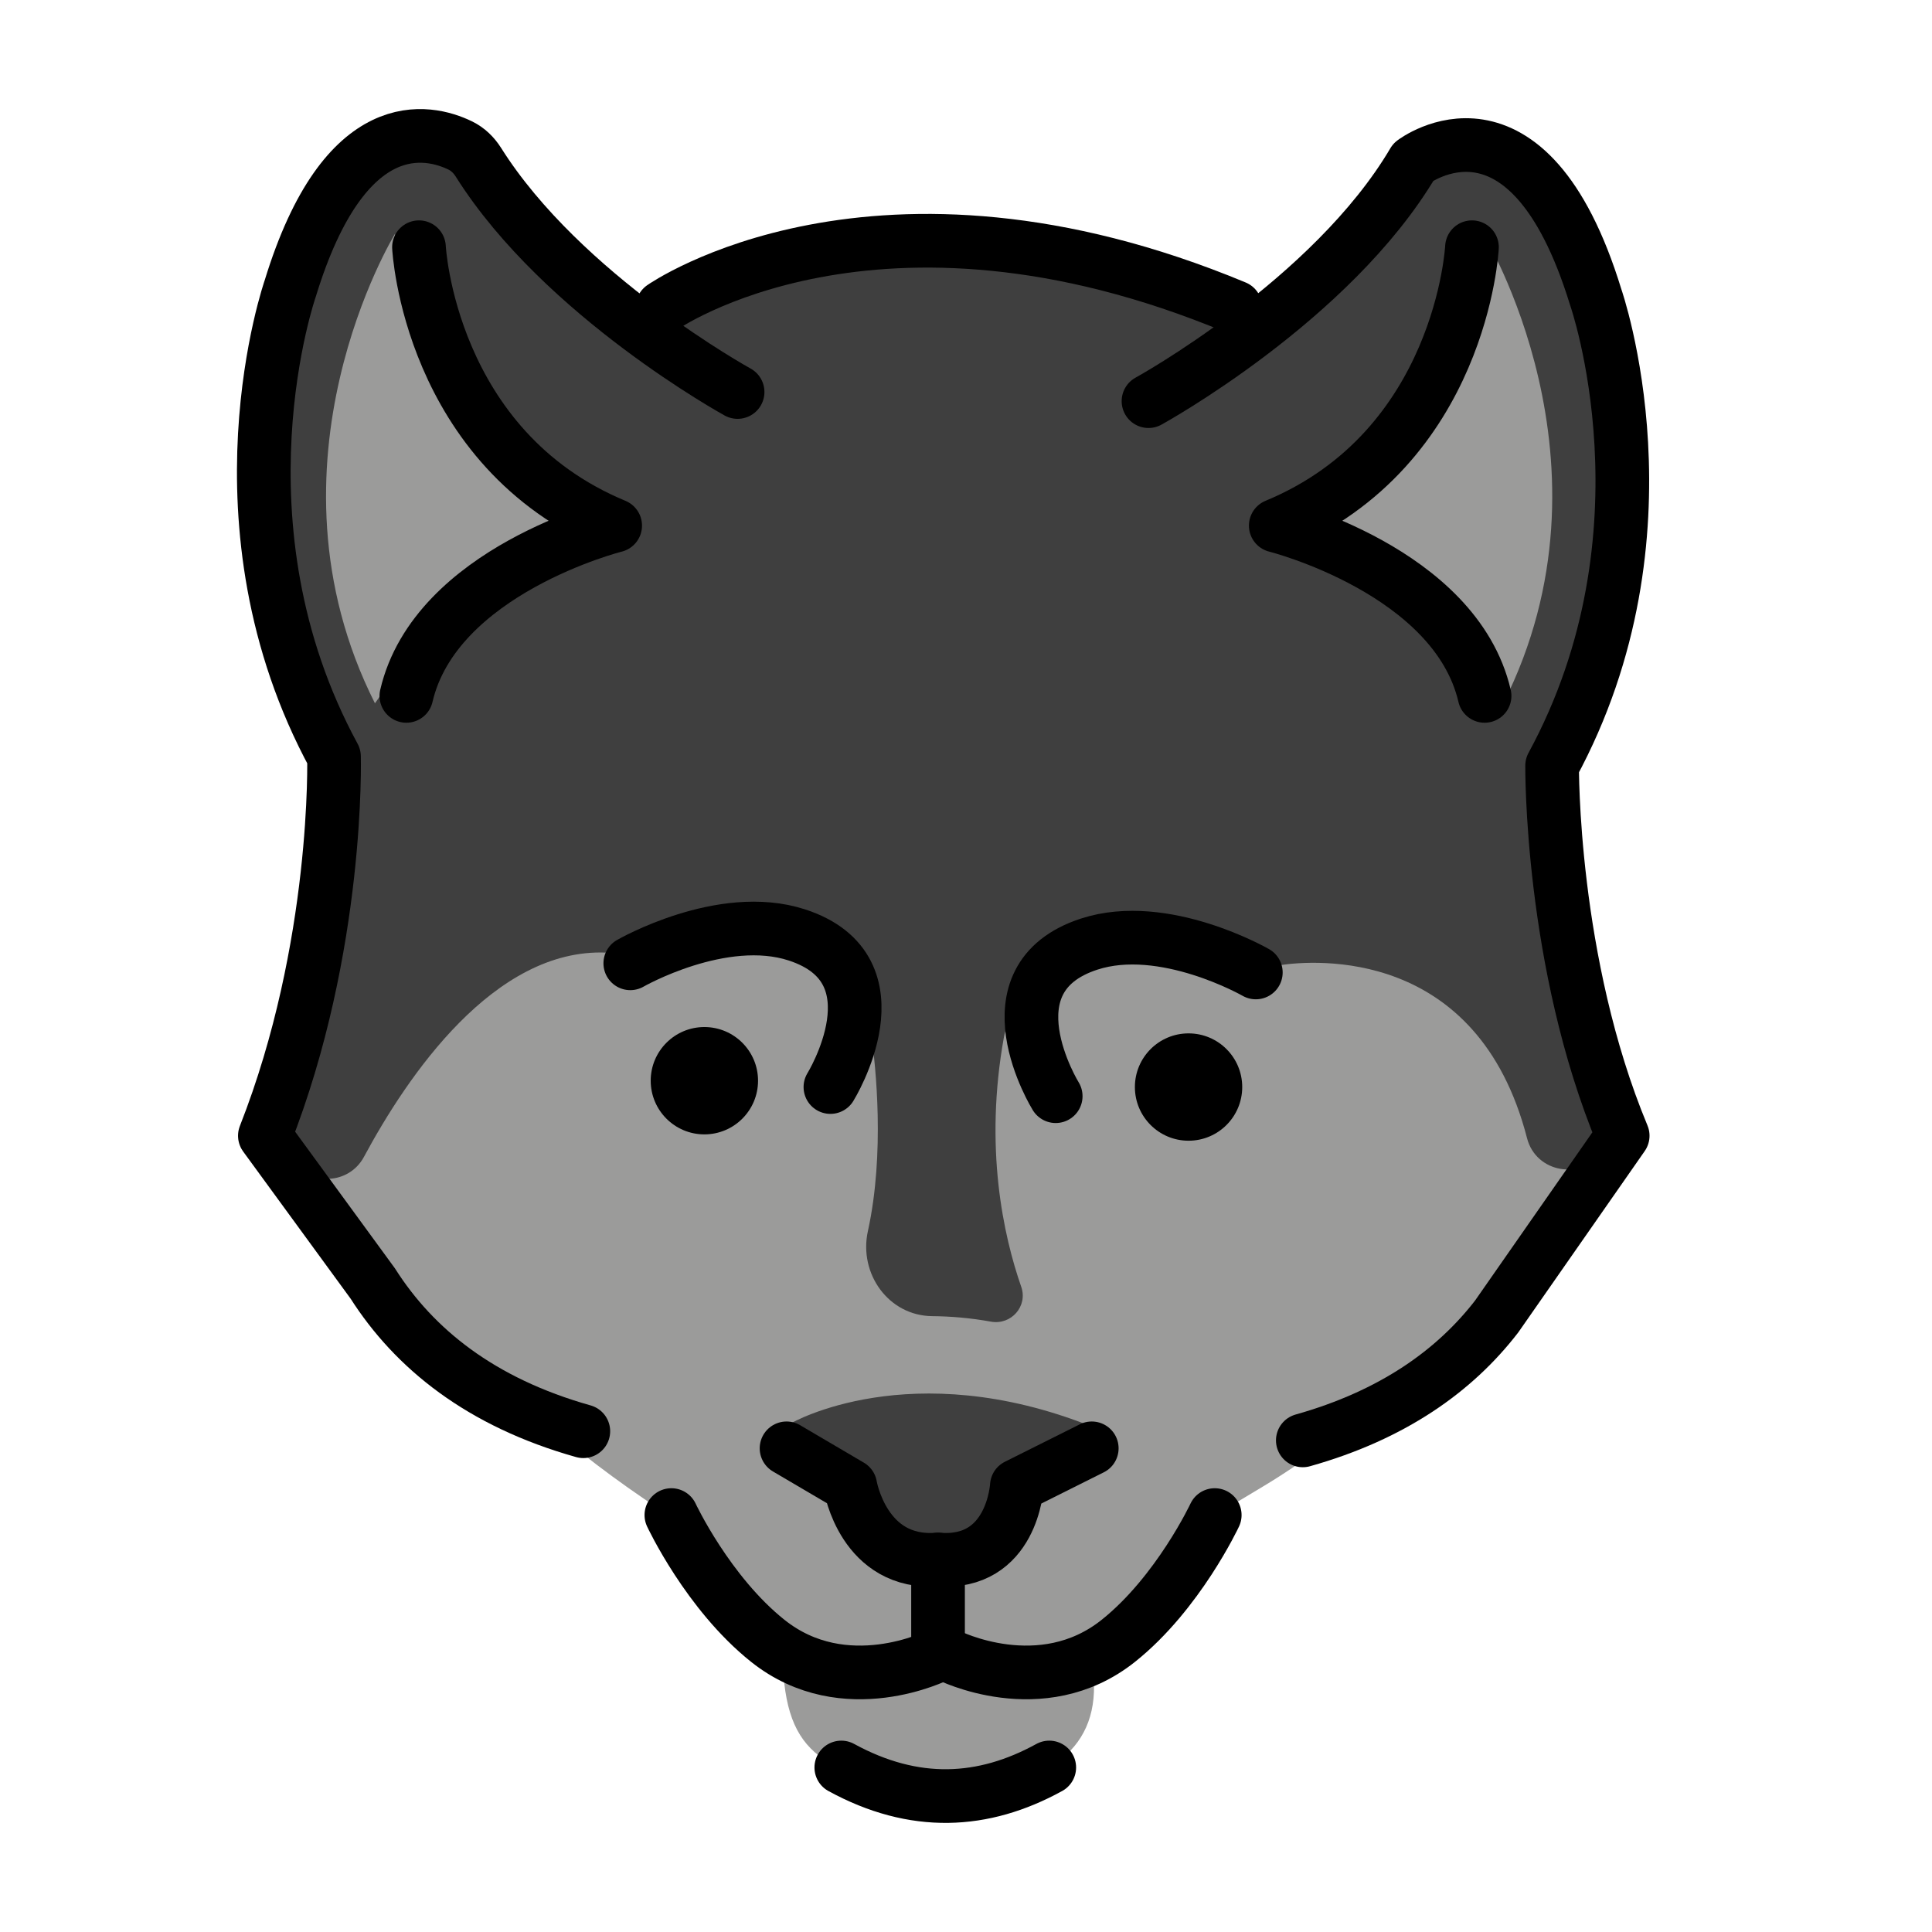
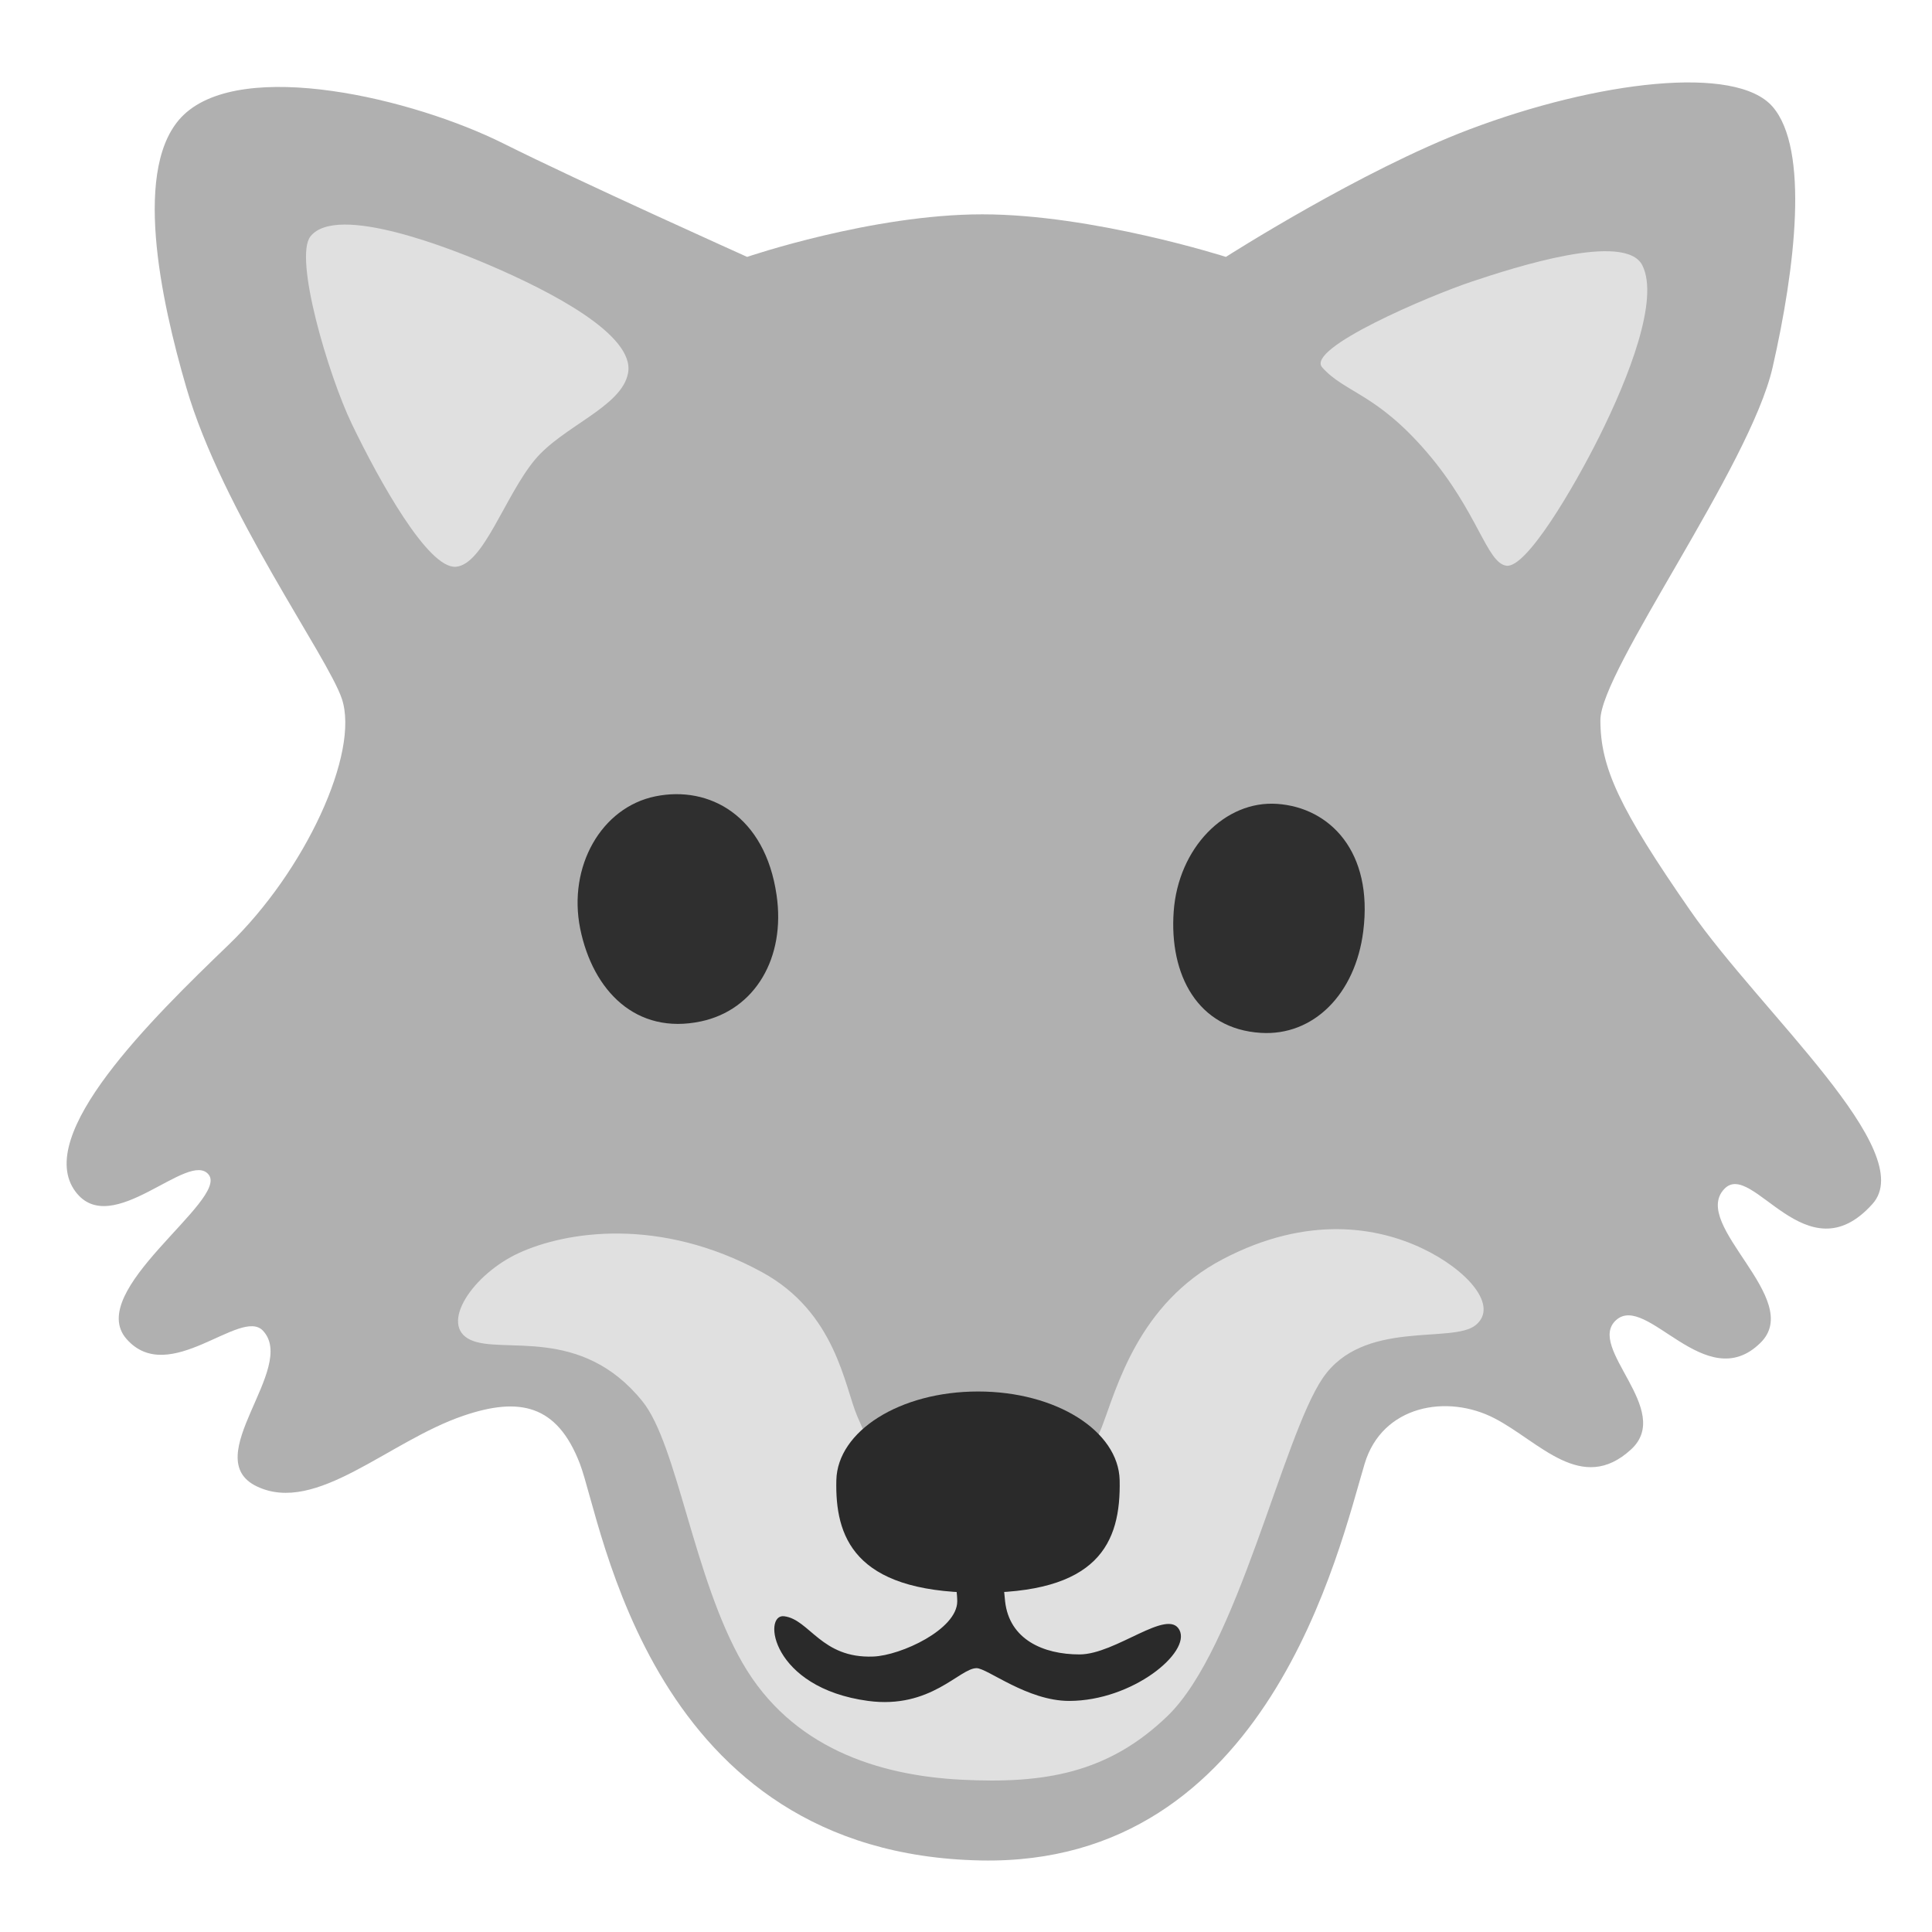
- <svg xmlns="http://www.w3.org/2000/svg" id="emoji" viewBox="0 0 72 72">
-   <g id="color">
-     <path fill="#9b9b9a" d="m53.213,6.21l-6.25,6s-5.875-3.125-12-3.125-10.75,3-10.75,3l-7.183-3.857-2.703-.645-1.451,2.096-1.532,6.933s-.852,7.723,1.774,9.598-2.41,15.598-2.41,15.598l3.636,5.818,5.083,4.621c1.438,1.308,2.966,2.514,4.573,3.609l.338.23s3.333,7.583,10.994,5.596c0,0,5.756,3.487,10.381-5.471l1.346-.808c.768-.461,1.512-.963,2.227-1.503l4.678-3.536,6.124-8.028s-3.366-10.406-2.616-13.906,2.866-9.391,2.616-11.141-1.375-8.453-1.375-8.453c0,0-1.875-4.75-5.5-2.625Z" />
-     <path fill="#3f3f3f" d="m10.898,43.242c.657.975,2.11.906,2.666-.13,1.618-3.012,4.85-7.782,9.024-7.611l6.724-.369c.535-.029,1.048.218,1.359.655l1.536,2.161c.145.204.239.435.273.683.151,1.089.504,4.335-.136,7.248-.349,1.589.771,3.155,2.397,3.17.679.006,1.415.065,2.188.205.754.136,1.382-.574,1.13-1.297-.661-1.898-1.393-5.188-.642-9.329.054-.297.199-.576.406-.796l1.942-2.059c.312-.331.752-.509,1.205-.489l2.941.131c.063.003.125.009.187.02l3.152.525c.16.027.315.029.475.005,1.237-.181,7.342-.69,9.184,6.454.334,1.294,2.043,1.585,2.795.481h0c.245-.36.329-.806.231-1.23l-2.598-11.245c-.055-.238-.053-.485.005-.723l.642-2.625,1.97-8.081c.051-.209.058-.426.021-.638l-1.233-7.061c-.019-.108-.049-.214-.09-.316l-1.23-3.048c-.05-.124-.111-.246-.19-.354-.607-.831-1.551-1.357-2.584-1.433l-1.189-.087c-.495-.036-.978.165-1.301.543l-3.654,4.274c-.164.192-.372.341-.607.435l-.767.307c-.35.14-.739.149-1.095.024l-4.502-1.572c-.13-.045-.265-.073-.403-.083l-8.73-.629c-.207-.015-.414.011-.61.078l-7.242,2.438c-.541.182-1.138.055-1.557-.333l-5.466-5.045c-.261-.241-.596-.386-.95-.41l-1.371-.096c-.568-.04-1.113.233-1.421.712l-1.618,2.514c-.098.153-.169.322-.21.499l-1.422,6.255c-.038.169-.049.344-.029.517l.719,6.532c.015.137.048.271.098.399l1.635,4.173c.105.268.134.56.083.844l-1.185,6.64c-.011.062-.026.124-.045.185l-1.753,5.696c-.139.451-.066.941.198,1.332l.643.955Z" />
-     <path fill="#3f3f3f" d="m29.489,53.035s4.438-2.562,11.188.125l.062.812-2.25,1.5-.938,1.625s-1.312,1.25-2,1-3-1.125-3-1.125l-.75-1.562-2.625-1.438.062-.875" />
-     <path fill="#9b9b9a" d="m55.275,8.71s5.25,8.562.75,17.5c0,0-4.438-6.5-7.938-6.375,0,0,7.062-4.25,7.188-11.125Z" />
-     <path fill="#9b9b9a" d="m14.723,8.71s-5.25,8.562-.75,17.5c0,0,4.438-6.5,7.938-6.375,0,0-7.062-4.25-7.188-11.125Z" />
-     <path fill="#9b9b9a" d="m29.177,62.076c.087,1.832.549,2.831,1.534,3.493.587.394,1.293.574,2.0.612l3.98.215c1.029.056,2.082-.2,2.878-.855.917-.753,1.327-1.808,1.17-3.259l-11.563-.206" />
-   </g>
-   <g id="line">
-     <circle cx="26.25" cy="40.275" r="2" />
-     <circle cx="44.294" cy="40.511" r="2" />
-     <path fill="none" stroke="#000" stroke-linecap="round" stroke-linejoin="round" stroke-width="2" d="m29.312,53.975l2.375,1.396s.49,2.967,3.271,2.748v3.562s-3.469,1.76-6.344-.531c-2.237-1.783-3.594-4.688-3.594-4.688" />
-     <path fill="none" stroke="#000" stroke-linecap="round" stroke-linejoin="round" stroke-width="2" d="m21.739,53.338c-3.831-1.077-6.303-3.08-7.846-5.504l-4.022-5.508c2.774-7.051,2.576-14.134,2.576-14.134-4.708-8.667-1.625-17.458-1.625-17.458,2.032-6.629,5.156-5.881,6.327-5.314.285.138.513.361.681.628,3.137,4.982,9.658,8.561,9.658,8.561" />
-     <path fill="none" stroke="#000" stroke-linecap="round" stroke-linejoin="round" stroke-width="2" d="m15.614,9.213s.375,7.5,7.312,10.375c0,0-6.698,1.679-7.782,6.346" />
-     <path fill="none" stroke="#000" stroke-linecap="round" stroke-linejoin="round" stroke-width="2" d="m54.856,9.213s-.375,7.5-7.312,10.375c0,0,6.698,1.679,7.782,6.346" />
-     <path fill="none" stroke="#000" stroke-linecap="round" stroke-linejoin="round" stroke-width="2" d="m30.947,40.511s2.711-4.381-1.25-5.669c-2.792-.907-6.208,1.058-6.208,1.058" />
-     <path fill="none" stroke="#000" stroke-linecap="round" stroke-linejoin="round" stroke-width="2" d="m35.332,61.681s3.469,1.76,6.344-.531c2.237-1.783,3.594-4.688,3.594-4.688" />
-     <path fill="none" stroke="#000" stroke-linecap="round" stroke-linejoin="round" stroke-width="2" d="m40.687,53.975l-2.792,1.396s-.157,2.967-2.938,2.748" />
-     <path fill="none" stroke="#000" stroke-linecap="round" stroke-linejoin="round" stroke-width="2" d="m42.801,14.95s6.833-3.75,9.875-8.917c0,0,4.25-3.25,6.792,5.042,0,0,3.083,8.792-1.625,17.458,0,0-.068,7.319,2.63,13.793l-4.697,6.736c-1.56,2.022-3.872,3.674-7.224,4.617" />
-     <path fill="none" stroke="#000" stroke-linecap="round" stroke-linejoin="round" stroke-width="2" d="m39.343,40.852s-2.711-4.381,1.25-5.669c2.792-.907,6.208,1.058,6.208,1.058" />
-     <path fill="none" stroke="#000" stroke-linecap="round" stroke-linejoin="round" stroke-width="2" d="m24.688,11.451s7.952-5.577,21.352,0" />
-     <path fill="none" stroke="#000" stroke-linecap="round" stroke-linejoin="round" stroke-width="2" d="m31.353,65.869c2.719,1.486,5.29,1.353,7.75,0" />
-   </g>
+ <svg xmlns="http://www.w3.org/2000/svg" version="1.1" id="Layer_2" x="0px" y="0px" viewBox="0 0 128 128" style="enable-background:new 0 0 128 128;" xml:space="preserve">
+   <path style="fill:#B0B0B0;" d="M22.65,46.3c1.19,3.57-2.44,11.42-7.51,16.3S2.18,75.21,5.01,78.96c2.4,3.18,7.51-2.82,8.82-1.13  c1.31,1.69-8.26,7.7-5.44,10.89s7.56-2.12,9.03-0.56c2.32,2.47-4.34,8.44-0.4,10.32c3.94,1.88,8.71-3,13.7-4.69  c3.68-1.25,6.19-0.75,7.7,3.19s4.6,25.85,26.56,26.28c19.05,0.38,23.74-20.65,25.43-26.28c1.16-3.88,5.48-4.65,8.63-3  c2.96,1.54,5.75,5.04,9.01,2.06c2.88-2.62-2.99-6.76-0.98-8.58c2.04-1.83,5.95,5.08,9.57,1.5c2.93-2.89-4.67-7.81-2.4-10.19  c1.86-1.96,5.44,5.89,9.82,0.99c3.11-3.48-7.39-12.68-12.08-19.44c-4.69-6.76-5.95-9.46-5.95-12.61c0-3.28,9.91-16.8,11.41-23.37  c1.5-6.57,2.44-14.45,0-17.27c-2.44-2.82-11.64-1.69-20.08,1.5c-7.15,2.7-16.14,8.45-16.14,8.45s-8.82-2.82-16.14-2.82  c-7.32,0-15.58,2.82-15.58,2.82s-11.11-4.99-16.14-7.51c-6.01-3-17.25-5.66-21.19-1.9c-3.46,3.3-1.51,12.29,0.17,18.05  C14.72,33.87,21.71,43.49,22.65,46.3z" />
+   <path style="fill:#E0E0E0;" d="M87.6,24.34c-1.12-1.26,7.09-4.74,9.9-5.68c2.82-0.94,10.18-3.33,11.31-1.08  c1.13,2.25-0.89,7.41-2.86,11.36c-1.7,3.4-4.83,8.73-6.15,8.54c-1.31-0.19-1.88-3.57-5.26-7.51S89.1,26.03,87.6,24.34z" />
+   <path style="fill:#E0E0E0;" d="M41.61,24.72c0.48-2.54-5.19-5.44-9.13-7.13c-2.49-1.07-10.15-4.14-11.91-1.93  c-1.12,1.41,1.18,9.19,2.74,12.43c1.83,3.8,5.06,9.6,6.89,9.46c1.83-0.14,3.24-4.67,5.22-7.07C37.28,28.23,41.19,26.97,41.61,24.72z  " />
+   <path style="fill:#E0E0E0;" d="M65.12,99.47c4.65,0.11,6.9-2.39,7.88-4.93s2.39-8.17,8.02-11.12s10.28-2.11,13.23-0.7  c2.96,1.41,5.07,3.8,3.52,5.07s-7.46-0.42-10.14,3.52c-2.67,3.94-5.64,17.91-10.28,22.38c-3.94,3.8-8.17,4.5-13.66,4.22  c-5.49-0.28-11.26-2.11-14.5-7.74s-4.31-14.45-6.62-17.32c-4.08-5.07-9.29-3.1-11.4-4.08s0.14-4.36,3.24-5.77s9.28-2.41,16.05,1.27  c4.93,2.67,5.49,7.6,6.34,9.57C57.66,95.81,58.93,99.33,65.12,99.47z" />
+   <path style="fill:#2F2F2F;" d="M90.32,61.69c-0.52,4.17-3.3,6.96-6.79,6.74c-4.19-0.26-6.07-3.85-5.77-8.04  c0.3-4.19,3.38-7.38,6.87-7.13C88.12,53.51,90.98,56.44,90.32,61.69z" />
+   <path style="fill:#2F2F2F;" d="M51.45,59.3c0.61,4.16-1.43,7.61-5.01,8.37c-4.29,0.91-7.16-2.02-8-6.14  c-0.83-4.12,1.4-8.04,4.98-8.77S50.69,54.05,51.45,59.3z" />
+   <path style="fill:#2A2A2A;" d="M74.18,98.06c0.09,4.18-1.41,7.56-9.57,7.46c-8.08-0.09-9.29-3.75-9.2-7.46  c0.08-3.24,4.2-5.87,9.39-5.87S74.1,94.82,74.18,98.06z" />
+   <path style="fill:#2A2A2A;" d="M64.7,110.52c0.71,0,3.36,2.17,6.13,2.17c4.2,0,8.09-3.22,7.31-4.7c-0.77-1.48-4.22,1.62-6.62,1.62  s-4.65-0.99-4.93-3.52c-0.28-2.53-0.07-2.96-0.07-2.96l-3.52-0.14c0,0,0.42,2.18,0.42,3.1c0,1.86-3.73,3.59-5.56,3.66  c-3.45,0.14-4.22-2.46-5.91-2.67c-1.44-0.18-0.87,4.74,5.56,5.61C61.67,113.25,63.57,110.52,64.7,110.52z" />
</svg>
